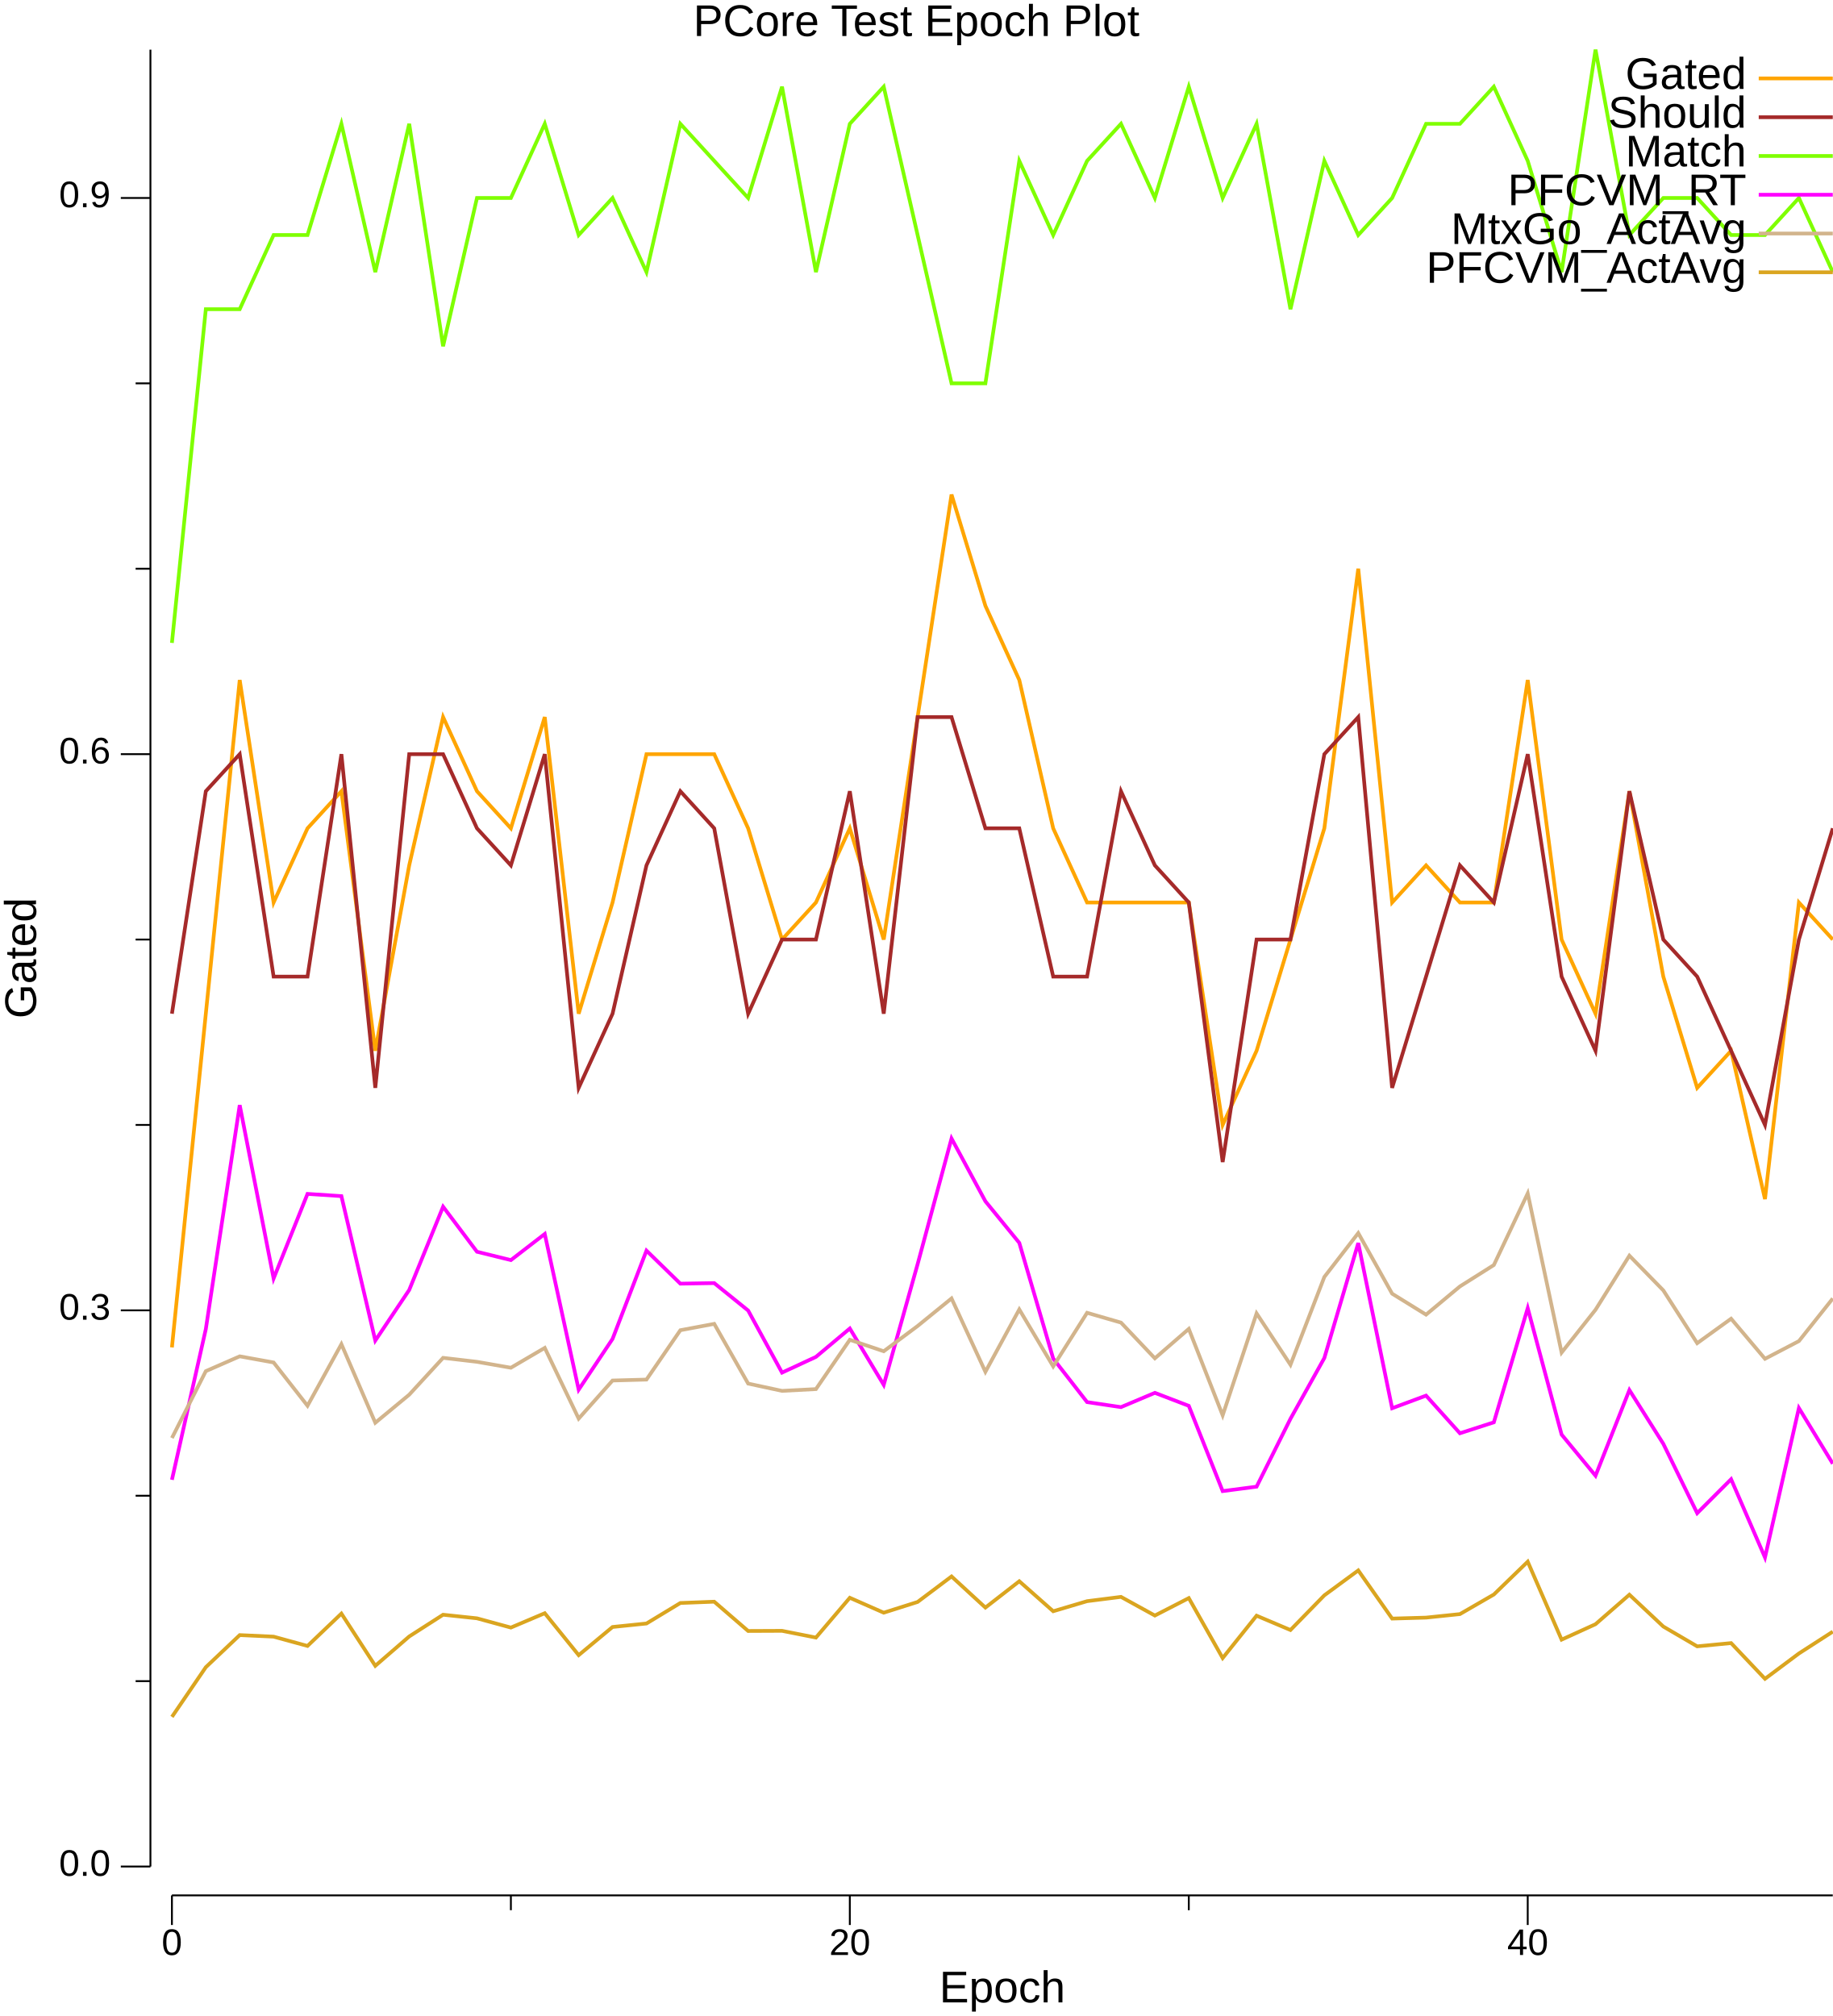
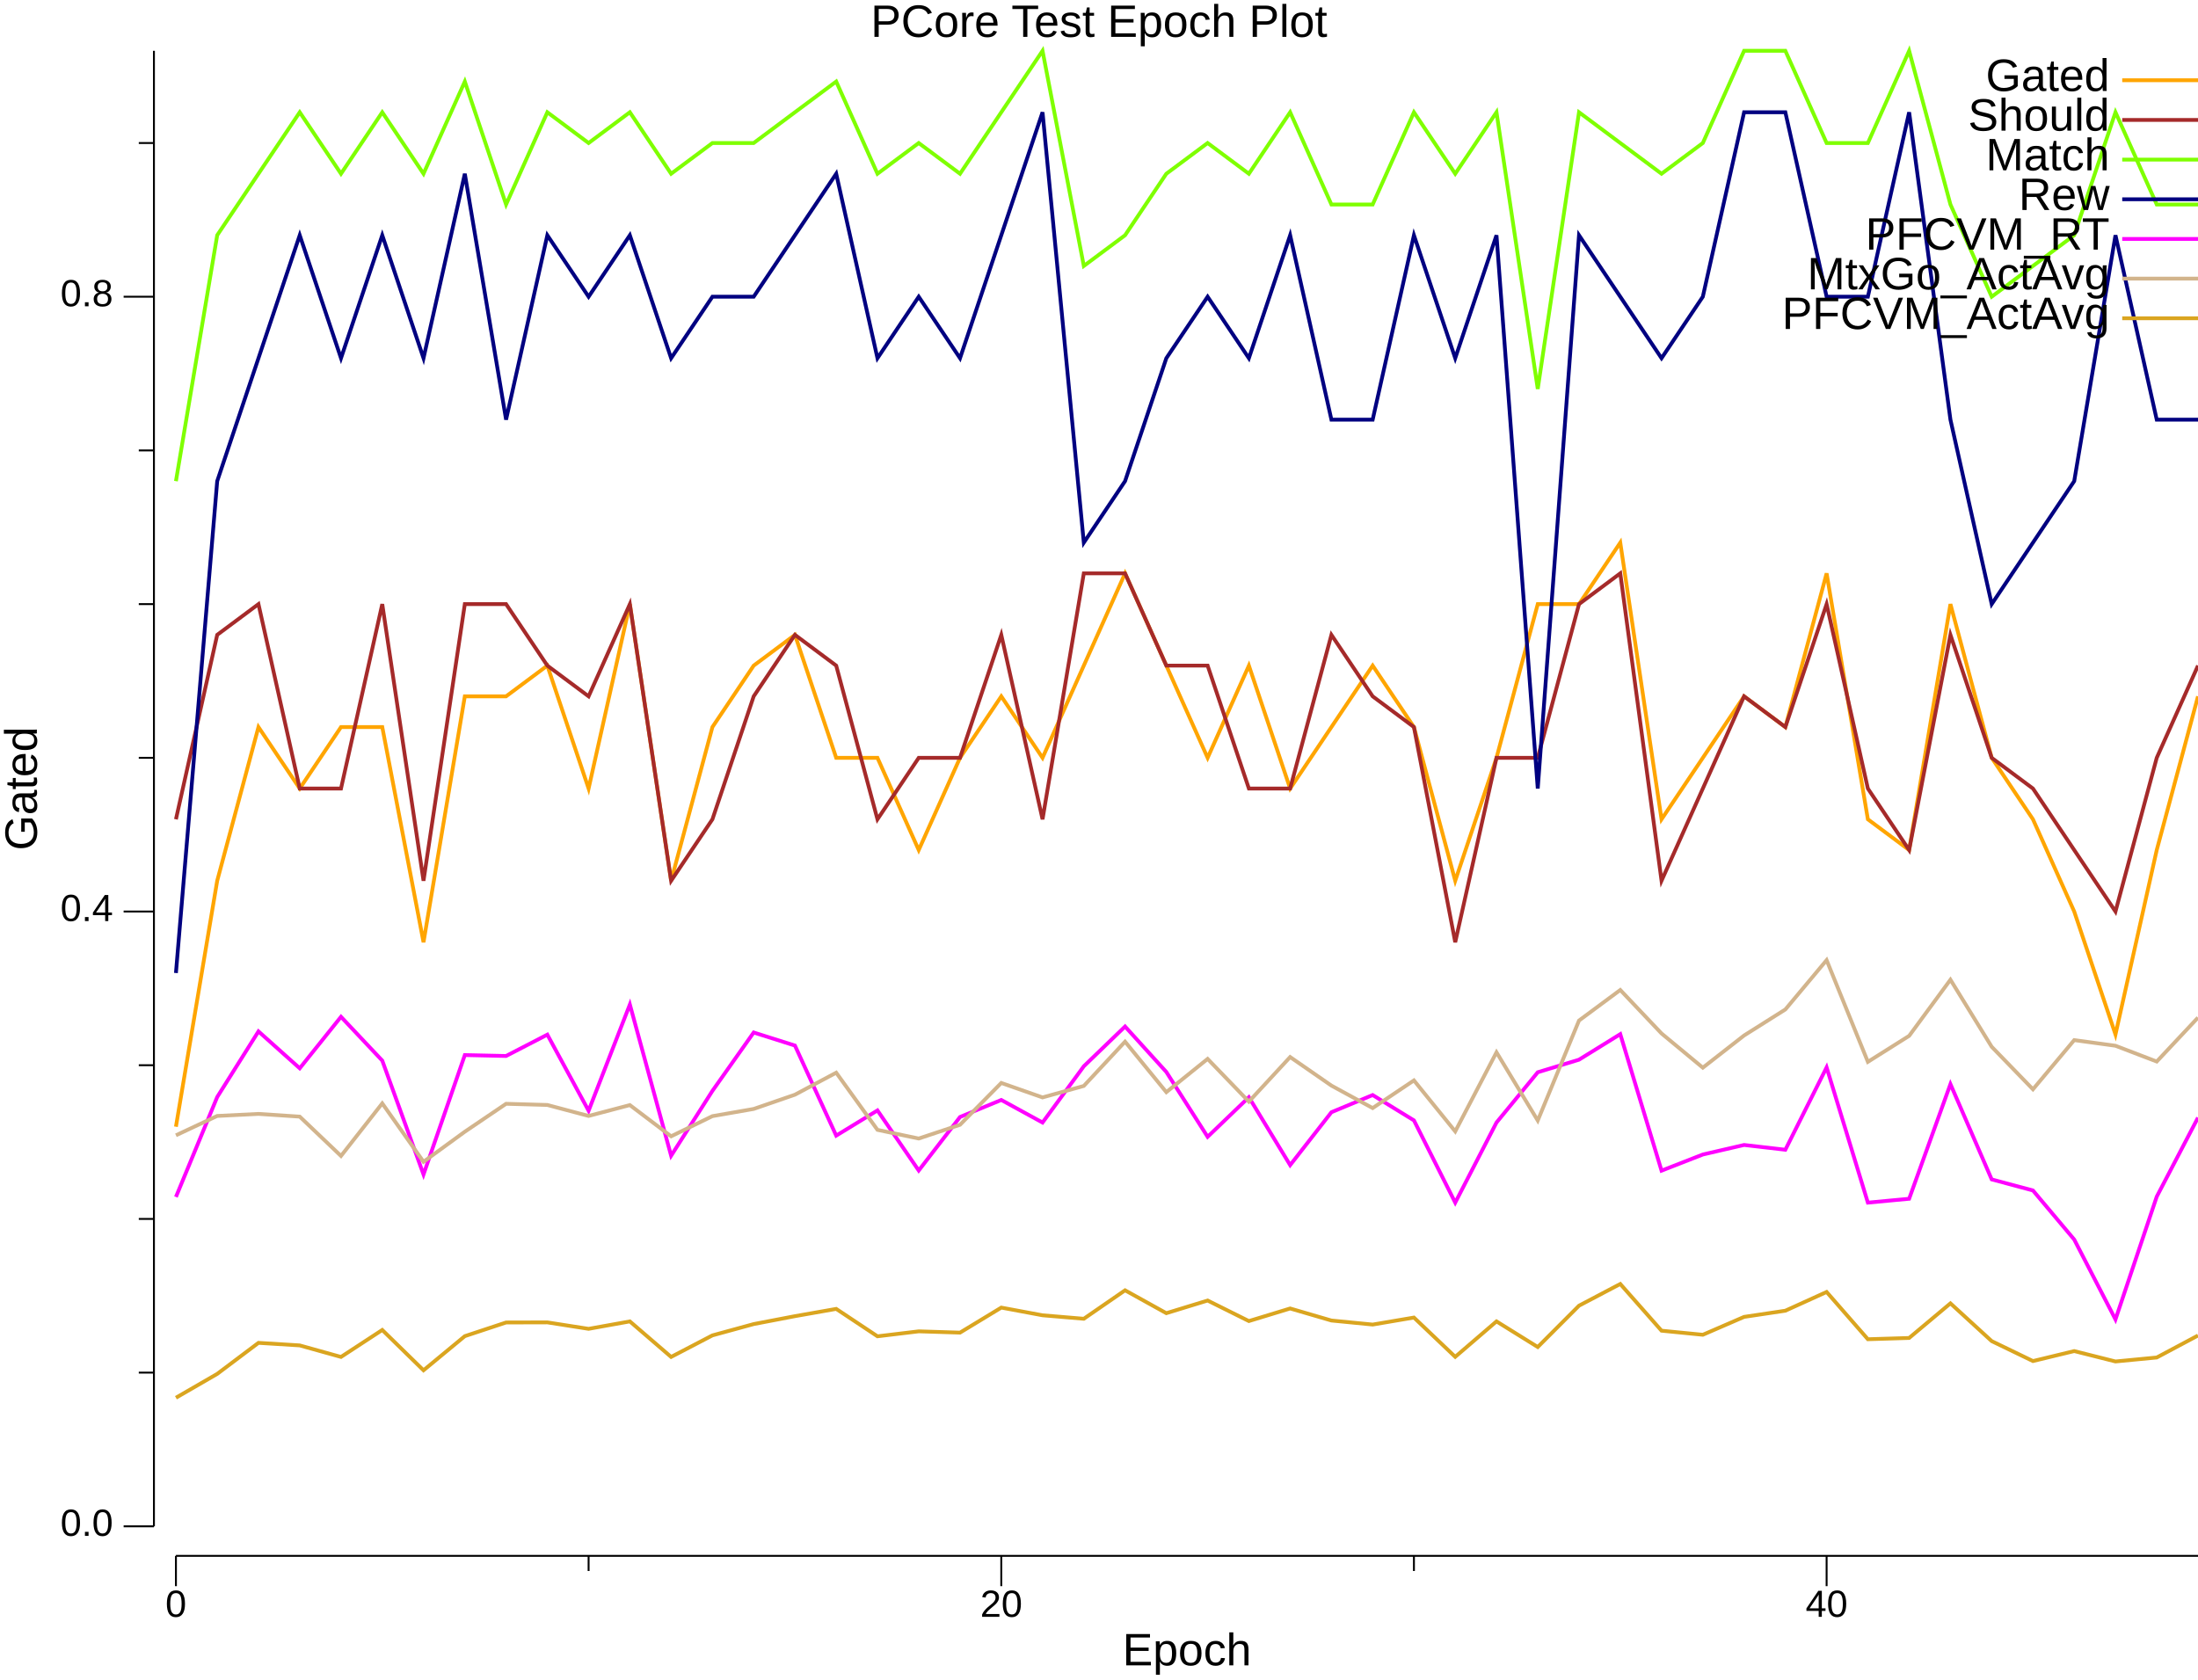
- <svg xmlns="http://www.w3.org/2000/svg" width="495pt" height="544.5pt" viewBox="0 0 495 544.5">
-   <g transform="scale(1, -1) translate(0, -544.5)">
-     <text x="187.25" y="-534.77" transform="scale(1, -1)" style="font-family:Liberation Sans;font-variant:normal;font-weight:normal;font-style:normal;font-size:12px">PCore Test Epoch Plot</text>
-     <text x="253.7" y="-3.68" transform="scale(1, -1)" style="font-family:Liberation Sans;font-variant:normal;font-weight:normal;font-style:normal;font-size:12px">Epoch</text>
+ <svg xmlns="http://www.w3.org/2000/svg" width="580.12pt" height="443.25pt" viewBox="0 0 580.12 443.25">
+   <g transform="scale(1, -1) translate(0, -443.25)">
+     <text x="229.81" y="-433.52" transform="scale(1, -1)" style="font-family:Liberation Sans;font-variant:normal;font-weight:normal;font-style:normal;font-size:12px">PCore Test Epoch Plot</text>
+     <text x="296.27" y="-3.68" transform="scale(1, -1)" style="font-family:Liberation Sans;font-variant:normal;font-weight:normal;font-style:normal;font-size:12px">Epoch</text>
    <text x="43.654" y="-16.473" transform="scale(1, -1)" style="font-family:Liberation Sans;font-variant:normal;font-weight:normal;font-style:normal;font-size:10px">0</text>
-     <text x="223.96" y="-16.473" transform="scale(1, -1)" style="font-family:Liberation Sans;font-variant:normal;font-weight:normal;font-style:normal;font-size:10px">20</text>
-     <text x="407.05" y="-16.473" transform="scale(1, -1)" style="font-family:Liberation Sans;font-variant:normal;font-weight:normal;font-style:normal;font-size:10px">40</text>
+     <text x="258.71" y="-16.473" transform="scale(1, -1)" style="font-family:Liberation Sans;font-variant:normal;font-weight:normal;font-style:normal;font-size:10px">20</text>
+     <text x="476.54" y="-16.473" transform="scale(1, -1)" style="font-family:Liberation Sans;font-variant:normal;font-weight:normal;font-style:normal;font-size:10px">40</text>
    <path d="M46.435,24.578L46.435,32.578" style="fill:none;stroke:#000000;stroke-width:0.5" />
-     <path d="M229.52,24.578L229.52,32.578" style="fill:none;stroke:#000000;stroke-width:0.5" />
-     <path d="M412.61,24.578L412.61,32.578" style="fill:none;stroke:#000000;stroke-width:0.5" />
-     <path d="M137.98,28.578L137.98,32.578" style="fill:none;stroke:#000000;stroke-width:0.5" />
-     <path d="M321.07,28.578L321.07,32.578" style="fill:none;stroke:#000000;stroke-width:0.5" />
-     <path d="M46.435,32.578L495,32.578" style="fill:none;stroke:#000000;stroke-width:0.5" />
+     <path d="M264.27,24.578L264.27,32.578" style="fill:none;stroke:#000000;stroke-width:0.5" />
+     <path d="M482.1,24.578L482.1,32.578" style="fill:none;stroke:#000000;stroke-width:0.5" />
+     <path d="M155.35,28.578L155.35,32.578" style="fill:none;stroke:#000000;stroke-width:0.5" />
+     <path d="M373.18,28.578L373.18,32.578" style="fill:none;stroke:#000000;stroke-width:0.5" />
+     <path d="M46.435,32.578L580.12,32.578" style="fill:none;stroke:#000000;stroke-width:0.5" />
    <g transform="rotate(90)">
-       <text x="269.39" y="9.727" transform="scale(1, -1)" style="font-family:Liberation Sans;font-variant:normal;font-weight:normal;font-style:normal;font-size:12px">Gated</text>
+       <text x="218.76" y="9.727" transform="scale(1, -1)" style="font-family:Liberation Sans;font-variant:normal;font-weight:normal;font-style:normal;font-size:12px">Gated</text>
    </g>
    <text x="15.949" y="-37.852" transform="scale(1, -1)" style="font-family:Liberation Sans;font-variant:normal;font-weight:normal;font-style:normal;font-size:10px">0.0</text>
-     <text x="15.949" y="-188.07" transform="scale(1, -1)" style="font-family:Liberation Sans;font-variant:normal;font-weight:normal;font-style:normal;font-size:10px">0.3</text>
-     <text x="15.949" y="-338.29" transform="scale(1, -1)" style="font-family:Liberation Sans;font-variant:normal;font-weight:normal;font-style:normal;font-size:10px">0.6</text>
-     <text x="15.949" y="-488.52" transform="scale(1, -1)" style="font-family:Liberation Sans;font-variant:normal;font-weight:normal;font-style:normal;font-size:10px">0.9</text>
+     <text x="15.949" y="-200.13" transform="scale(1, -1)" style="font-family:Liberation Sans;font-variant:normal;font-weight:normal;font-style:normal;font-size:10px">0.4</text>
+     <text x="15.949" y="-362.41" transform="scale(1, -1)" style="font-family:Liberation Sans;font-variant:normal;font-weight:normal;font-style:normal;font-size:10px">0.8</text>
    <path d="M32.629,40.371L40.629,40.371" style="fill:none;stroke:#000000;stroke-width:0.5" />
-     <path d="M32.629,190.59L40.629,190.59" style="fill:none;stroke:#000000;stroke-width:0.5" />
-     <path d="M32.629,340.81L40.629,340.81" style="fill:none;stroke:#000000;stroke-width:0.5" />
-     <path d="M32.629,491.03L40.629,491.03" style="fill:none;stroke:#000000;stroke-width:0.5" />
-     <path d="M36.629,90.445L40.629,90.445" style="fill:none;stroke:#000000;stroke-width:0.5" />
-     <path d="M36.629,140.52L40.629,140.52" style="fill:none;stroke:#000000;stroke-width:0.5" />
-     <path d="M36.629,240.67L40.629,240.67" style="fill:none;stroke:#000000;stroke-width:0.5" />
-     <path d="M36.629,290.74L40.629,290.74" style="fill:none;stroke:#000000;stroke-width:0.5" />
-     <path d="M36.629,390.89L40.629,390.89" style="fill:none;stroke:#000000;stroke-width:0.5" />
-     <path d="M36.629,440.96L40.629,440.96" style="fill:none;stroke:#000000;stroke-width:0.5" />
-     <path d="M40.629,40.371L40.629,531.09" style="fill:none;stroke:#000000;stroke-width:0.5" />
-     <path d="M46.435,180.58L55.589,270.71L64.743,360.84L73.898,300.75L83.052,320.78L92.207,330.8L101.36,260.7L110.52,310.77L119.67,350.83L128.82,330.8L137.98,320.78L147.13,350.83L156.29,270.71L165.44,300.75L174.6,340.81L183.75,340.81L192.9,340.81L202.06,320.78L211.21,290.74L220.37,300.75L229.52,320.78L238.68,290.74L247.83,350.83L256.99,410.92L266.14,380.87L275.29,360.84L284.45,320.78L293.6,300.75L302.76,300.75L311.91,300.75L321.07,300.75L330.22,240.67L339.38,260.7L348.53,290.74L357.68,320.78L366.84,390.89L375.99,300.75L385.15,310.77L394.3,300.75L403.46,300.75L412.61,360.84L421.76,290.74L430.92,270.71L440.07,330.8L449.23,280.73L458.38,250.68L467.54,260.7L476.69,220.64L485.85,300.75L495,290.74" style="fill:none;stroke:#FFA500" />
-     <path d="M46.435,270.71L55.589,330.8L64.743,340.81L73.898,280.73L83.052,280.73L92.207,340.81L101.36,250.68L110.52,340.81L119.67,340.81L128.82,320.78L137.98,310.77L147.13,340.81L156.29,250.68L165.44,270.71L174.6,310.77L183.75,330.8L192.9,320.78L202.06,270.71L211.21,290.74L220.37,290.74L229.52,330.8L238.68,270.71L247.83,350.83L256.99,350.83L266.14,320.78L275.29,320.78L284.45,280.73L293.6,280.73L302.76,330.8L311.91,310.77L321.07,300.75L330.22,230.65L339.38,290.74L348.53,290.74L357.68,340.81L366.84,350.83L375.99,250.68L385.15,280.73L394.3,310.77L403.46,300.75L412.61,340.81L421.76,280.73L430.92,260.7L440.07,330.8L449.23,290.74L458.38,280.73L467.54,260.7L476.69,240.67L485.85,290.74L495,320.78" style="fill:none;stroke:#A52A2A" />
-     <path d="M46.435,370.86L55.589,460.99L64.743,460.99L73.898,481.02L83.052,481.02L92.207,511.06L101.36,471.01L110.52,511.06L119.67,450.98L128.82,491.03L137.98,491.03L147.13,511.06L156.29,481.02L165.44,491.03L174.6,471.01L183.75,511.06L192.9,501.05L202.06,491.03L211.21,521.08L220.37,471.01L229.52,511.06L238.68,521.08L247.83,481.02L256.99,440.96L266.14,440.96L275.29,501.05L284.45,481.02L293.6,501.05L302.76,511.06L311.91,491.03L321.07,521.08L330.22,491.03L339.38,511.06L348.53,460.99L357.68,501.05L366.84,481.02L375.99,491.03L385.15,511.06L394.3,511.06L403.46,521.08L412.61,501.05L421.76,471.01L430.92,531.09L440.07,481.02L449.23,491.03L458.38,491.03L467.54,481.02L476.69,481.02L485.85,491.03L495,471.01" style="fill:none;stroke:#7FFF00" />
-     <path d="M46.435,144.82L55.589,185.53L64.743,246.02L73.898,199.2L83.052,222.04L92.207,221.44L101.36,182.43L110.52,196.1L119.67,218.58L128.82,206.42L137.98,204.16L147.13,211.22L156.29,169.16L165.44,182.88L174.6,206.72L183.75,197.8L192.9,197.95L202.06,190.54L211.21,173.77L220.37,178.02L229.52,185.69L238.68,170.46L247.83,203.06L256.99,237.01L266.14,220.04L275.29,208.82L284.45,177.57L293.6,165.81L302.76,164.45L311.91,168.31L321.07,164.8L330.22,141.77L339.38,142.97L348.53,161.3L357.68,177.72L366.84,208.77L375.99,164.15L385.15,167.56L394.3,157.39L403.46,160.35L412.61,191.19L421.76,157.04L430.92,145.93L440.07,169.06L449.23,154.54L458.38,135.81L467.54,144.98L476.69,123.84L485.85,164.2L495,149.18" style="fill:none;stroke:#FF00FF" />
-     <path d="M46.435,156.11L55.589,174.17L64.743,178.17L73.898,176.51L83.052,164.82L92.207,181.46L101.36,160.23L110.52,167.81L119.67,177.76L128.82,176.69L137.98,175.09L147.13,180.45L156.29,161.35L165.44,171.64L174.6,171.89L183.75,185.22L192.9,186.94L202.06,170.81L211.21,168.84L220.37,169.32L229.52,182.64L238.68,179.54L247.83,186.36L256.99,193.81L266.14,173.99L275.29,190.84L284.45,175.45L293.6,189.93L302.76,187.28L311.91,177.63L321.07,185.58L330.22,162.24L339.38,189.77L348.53,175.89L357.68,199.61L366.84,211.46L375.99,195.09L385.15,189.43L394.3,197.05L403.46,202.83L412.61,222.18L421.76,179.19L430.92,190.75L440.07,205.36L449.23,195.98L458.38,181.72L467.54,188.33L476.69,177.5L485.85,182.28L495,193.79" style="fill:none;stroke:#D2B48C" />
-     <path d="M46.435,80.79L55.589,94.21L64.743,102.88L73.898,102.46L83.052,99.946L92.207,108.69L101.36,94.578L110.52,102.51L119.67,108.38L128.82,107.41L137.98,104.91L147.13,108.79L156.29,97.463L165.44,105.07L174.6,106.01L183.75,111.55L192.9,111.9L202.06,103.99L211.21,104.03L220.37,102.21L229.52,112.96L238.68,108.93L247.83,111.83L256.99,118.72L266.14,110.31L275.29,117.42L284.45,109.32L293.6,112.04L302.76,113.2L311.91,108.16L321.07,112.87L330.22,96.676L339.38,108.12L348.53,104.25L357.68,113.62L366.84,120.35L375.99,107.34L385.15,107.6L394.3,108.55L403.46,113.84L412.61,122.71L421.76,101.65L430.92,105.82L440.07,113.79L449.23,105.19L458.38,99.84L467.54,100.72L476.69,91.07L485.85,97.914L495,103.81" style="fill:none;stroke:#DAA520" />
-     <path d="M475,523.32L495,523.32" style="fill:none;stroke:#FFA500" />
-     <text x="438.98" y="-520.49" transform="scale(1, -1)" style="font-family:Liberation Sans;font-variant:normal;font-weight:normal;font-style:normal;font-size:12px">Gated</text>
-     <path d="M475,512.84L495,512.84" style="fill:none;stroke:#A52A2A" />
-     <text x="434.3" y="-510.02" transform="scale(1, -1)" style="font-family:Liberation Sans;font-variant:normal;font-weight:normal;font-style:normal;font-size:12px">Should</text>
-     <path d="M475,502.37L495,502.37" style="fill:none;stroke:#7FFF00" />
-     <text x="438.99" y="-499.55" transform="scale(1, -1)" style="font-family:Liberation Sans;font-variant:normal;font-weight:normal;font-style:normal;font-size:12px">Match</text>
-     <path d="M475,491.9L495,491.9" style="fill:none;stroke:#FF00FF" />
-     <text x="407.21" y="-489.08" transform="scale(1, -1)" style="font-family:Liberation Sans;font-variant:normal;font-weight:normal;font-style:normal;font-size:12px">PFCVM_RT</text>
-     <path d="M475,481.43L495,481.43" style="fill:none;stroke:#D2B48C" />
-     <text x="391.86" y="-478.61" transform="scale(1, -1)" style="font-family:Liberation Sans;font-variant:normal;font-weight:normal;font-style:normal;font-size:12px">MtxGo_ActAvg</text>
-     <path d="M475,470.96L495,470.96" style="fill:none;stroke:#DAA520" />
-     <text x="385.19" y="-468.13" transform="scale(1, -1)" style="font-family:Liberation Sans;font-variant:normal;font-weight:normal;font-style:normal;font-size:12px">PFCVM_ActAvg</text>
+     <path d="M32.629,202.65L40.629,202.65" style="fill:none;stroke:#000000;stroke-width:0.5" />
+     <path d="M32.629,364.93L40.629,364.93" style="fill:none;stroke:#000000;stroke-width:0.5" />
+     <path d="M36.629,80.941L40.629,80.941" style="fill:none;stroke:#000000;stroke-width:0.5" />
+     <path d="M36.629,121.51L40.629,121.51" style="fill:none;stroke:#000000;stroke-width:0.5" />
+     <path d="M36.629,162.08L40.629,162.08" style="fill:none;stroke:#000000;stroke-width:0.5" />
+     <path d="M36.629,243.22L40.629,243.22" style="fill:none;stroke:#000000;stroke-width:0.5" />
+     <path d="M36.629,283.79L40.629,283.79" style="fill:none;stroke:#000000;stroke-width:0.5" />
+     <path d="M36.629,324.36L40.629,324.36" style="fill:none;stroke:#000000;stroke-width:0.5" />
+     <path d="M36.629,405.5L40.629,405.5" style="fill:none;stroke:#000000;stroke-width:0.5" />
+     <path d="M40.629,40.371L40.629,429.84" style="fill:none;stroke:#000000;stroke-width:0.5" />
+     <path d="M46.435,145.85L57.326,210.77L68.218,251.34L79.109,235.11L90.001,251.34L100.89,251.34L111.78,194.54L122.68,259.45L133.57,259.45L144.46,267.56L155.35,235.11L166.24,283.79L177.13,210.77L188.03,251.34L198.92,267.56L209.81,275.68L220.7,243.22L231.59,243.22L242.48,218.88L253.38,243.22L264.27,259.45L275.16,243.22L286.05,267.56L296.94,291.91L307.83,267.56L318.73,243.22L329.62,267.56L340.51,235.11L351.4,251.34L362.29,267.56L373.18,251.34L384.08,210.77L394.97,243.22L405.86,283.79L416.75,283.79L427.64,300.02L438.53,226.99L449.43,243.22L460.32,259.45L471.21,251.34L482.1,291.91L492.99,226.99L503.88,218.88L514.78,283.79L525.67,243.22L536.56,226.99L547.45,202.65L558.34,170.2L569.23,218.88L580.12,259.45" style="fill:none;stroke:#FFA500" />
+     <path d="M46.435,226.99L57.326,275.68L68.218,283.79L79.109,235.11L90.001,235.11L100.89,283.79L111.78,210.77L122.68,283.79L133.57,283.79L144.46,267.56L155.35,259.45L166.24,283.79L177.13,210.77L188.03,226.99L198.92,259.45L209.81,275.68L220.7,267.56L231.59,226.99L242.48,243.22L253.38,243.22L264.27,275.68L275.16,226.99L286.05,291.91L296.94,291.91L307.83,267.56L318.73,267.56L329.62,235.11L340.51,235.11L351.4,275.68L362.29,259.45L373.18,251.34L384.08,194.54L394.97,243.22L405.86,243.22L416.75,283.79L427.64,291.91L438.53,210.77L449.43,235.11L460.32,259.45L471.21,251.34L482.1,283.79L492.99,235.11L503.88,218.88L514.78,275.68L525.67,243.22L536.56,235.11L547.45,218.88L558.34,202.65L569.23,243.22L580.12,267.56" style="fill:none;stroke:#A52A2A" />
+     <path d="M46.435,316.25L57.326,381.16L68.218,397.39L79.109,413.62L90.001,397.39L100.89,413.62L111.78,397.39L122.68,421.73L133.57,389.27L144.46,413.62L155.35,405.5L166.24,413.62L177.13,397.39L188.03,405.5L198.92,405.5L209.81,413.62L220.7,421.73L231.59,397.39L242.48,405.5L253.38,397.39L264.27,413.62L275.16,429.84L286.05,373.05L296.94,381.16L307.83,397.39L318.73,405.5L329.62,397.39L340.51,413.62L351.4,389.27L362.29,389.27L373.18,413.62L384.08,397.39L394.97,413.62L405.86,340.59L416.75,413.62L427.64,405.5L438.53,397.39L449.43,405.5L460.32,429.84L471.21,429.84L482.1,405.5L492.99,405.5L503.88,429.84L514.78,389.27L525.67,364.93L536.56,373.05L547.45,381.16L558.34,413.62L569.23,389.27L580.12,389.27" style="fill:none;stroke:#7FFF00" />
+     <path d="M46.435,186.42L57.326,316.25L68.218,348.7L79.109,381.16L90.001,348.7L100.89,381.16L111.78,348.7L122.68,397.39L133.57,332.48L144.46,381.16L155.35,364.93L166.24,381.16L177.13,348.7L188.03,364.93L198.92,364.93L209.81,381.16L220.7,397.39L231.59,348.7L242.48,364.93L253.38,348.7L264.27,381.16L275.16,413.62L286.05,300.02L296.94,316.25L307.83,348.7L318.73,364.93L329.62,348.7L340.51,381.16L351.4,332.48L362.29,332.48L373.18,381.16L384.08,348.7L394.97,381.16L405.86,235.11L416.75,381.16L427.64,364.93L438.53,348.7L449.43,364.93L460.32,413.62L471.21,413.62L482.1,364.93L492.99,364.93L503.88,413.62L514.78,332.48L525.67,283.79L536.56,300.02L547.45,316.25L558.34,381.16L569.23,332.48L580.12,332.48" style="fill:none;stroke:#000080" />
+     <path d="M46.435,127.31L57.326,153.68L68.218,171.01L79.109,161.27L90.001,174.86L100.89,163.3L111.78,133.24L122.68,164.76L133.57,164.52L144.46,170.15L155.35,150.07L166.24,178.11L177.13,138.19L188.03,155.31L198.92,170.72L209.81,167.27L220.7,143.5L231.59,150.15L242.48,134.29L253.38,148.41L264.27,152.91L275.16,146.95L286.05,161.8L296.94,172.3L307.83,160.3L318.73,143.18L329.62,153.64L340.51,135.71L351.4,149.67L362.29,154.21L373.18,147.52L384.08,125.81L394.97,146.95L405.86,160.22L416.75,163.54L427.64,170.28L438.53,134.25L449.43,138.51L460.32,141.03L471.21,139.77L482.1,161.51L492.99,125.81L503.88,126.83L514.78,157.09L525.67,131.94L536.56,129.02L547.45,116.07L558.34,94.978L569.23,127.39L580.12,148.25" style="fill:none;stroke:#FF00FF" />
+     <path d="M46.435,143.58L57.326,148.69L68.218,149.23L79.109,148.51L90.001,138.13L100.89,152.01L111.78,136.59L122.68,144.53L133.57,151.9L144.46,151.59L155.35,148.69L166.24,151.56L177.13,143.32L188.03,148.64L198.92,150.54L209.81,154.3L220.7,160.11L231.59,145.02L242.48,142.73L253.38,146.36L264.27,157.4L275.16,153.58L286.05,156.61L296.94,168.3L307.83,154.97L318.73,163.75L329.62,152.47L340.51,164.24L351.4,156.7L362.29,150.77L373.18,158.07L384.08,144.61L394.97,165.49L405.86,147.48L416.75,173.87L427.64,181.94L438.53,170.46L449.43,161.43L460.32,169.93L471.21,176.8L482.1,189.82L492.99,162.97L503.88,169.83L514.78,184.65L525.67,166.95L536.56,155.72L547.45,168.71L558.34,167.22L569.23,163.05L580.12,174.65" style="fill:none;stroke:#D2B48C" />
+     <path d="M46.435,74.312L57.326,80.602L68.218,88.799L79.109,88.123L90.001,85.081L100.89,92.199L111.78,81.554L122.68,90.567L133.57,94.174L144.46,94.202L155.35,92.498L166.24,94.46L177.13,85.082L188.03,90.77L198.92,93.755L209.81,95.843L220.7,97.764L231.59,90.527L242.48,91.838L253.38,91.499L264.27,98.103L275.16,96.073L286.05,95.156L296.94,102.67L307.83,96.631L318.73,99.972L329.62,94.55L340.51,97.873L351.4,94.692L362.29,93.624L373.18,95.476L384.08,85.106L394.97,94.462L405.86,87.699L416.75,98.61L427.64,104.34L438.53,92.008L449.43,90.932L460.32,95.653L471.21,97.284L482.1,102.23L492.99,89.756L503.88,90.087L514.78,99.224L525.67,89.258L536.56,83.991L547.45,86.628L558.34,83.884L569.23,84.932L580.12,90.735" style="fill:none;stroke:#DAA520" />
+     <path d="M560.12,422.07L580.12,422.07" style="fill:none;stroke:#FFA500" />
+     <text x="524.1" y="-419.24" transform="scale(1, -1)" style="font-family:Liberation Sans;font-variant:normal;font-weight:normal;font-style:normal;font-size:12px">Gated</text>
+     <path d="M560.12,411.59L580.12,411.59" style="fill:none;stroke:#A52A2A" />
+     <text x="519.43" y="-408.77" transform="scale(1, -1)" style="font-family:Liberation Sans;font-variant:normal;font-weight:normal;font-style:normal;font-size:12px">Should</text>
+     <path d="M560.12,401.12L580.12,401.12" style="fill:none;stroke:#7FFF00" />
+     <text x="524.11" y="-398.3" transform="scale(1, -1)" style="font-family:Liberation Sans;font-variant:normal;font-weight:normal;font-style:normal;font-size:12px">Match</text>
+     <path d="M560.12,390.65L580.12,390.65" style="fill:none;stroke:#000080" />
+     <text x="532.79" y="-387.83" transform="scale(1, -1)" style="font-family:Liberation Sans;font-variant:normal;font-weight:normal;font-style:normal;font-size:12px">Rew</text>
+     <path d="M560.12,380.18L580.12,380.18" style="fill:none;stroke:#FF00FF" />
+     <text x="492.34" y="-377.36" transform="scale(1, -1)" style="font-family:Liberation Sans;font-variant:normal;font-weight:normal;font-style:normal;font-size:12px">PFCVM_RT</text>
+     <path d="M560.12,369.71L580.12,369.71" style="fill:none;stroke:#D2B48C" />
+     <text x="476.98" y="-366.88" transform="scale(1, -1)" style="font-family:Liberation Sans;font-variant:normal;font-weight:normal;font-style:normal;font-size:12px">MtxGo_ActAvg</text>
+     <path d="M560.12,359.24L580.12,359.24" style="fill:none;stroke:#DAA520" />
+     <text x="470.32" y="-356.41" transform="scale(1, -1)" style="font-family:Liberation Sans;font-variant:normal;font-weight:normal;font-style:normal;font-size:12px">PFCVM_ActAvg</text>
  </g>
</svg>
